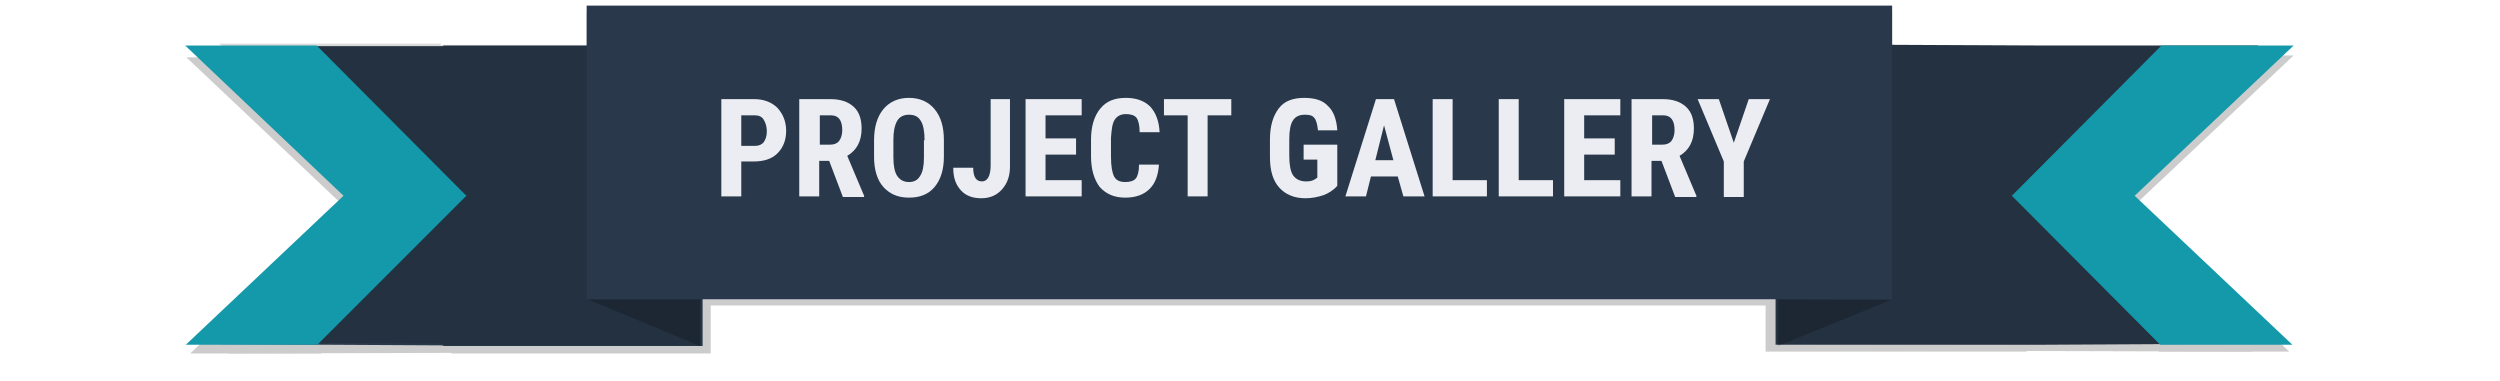
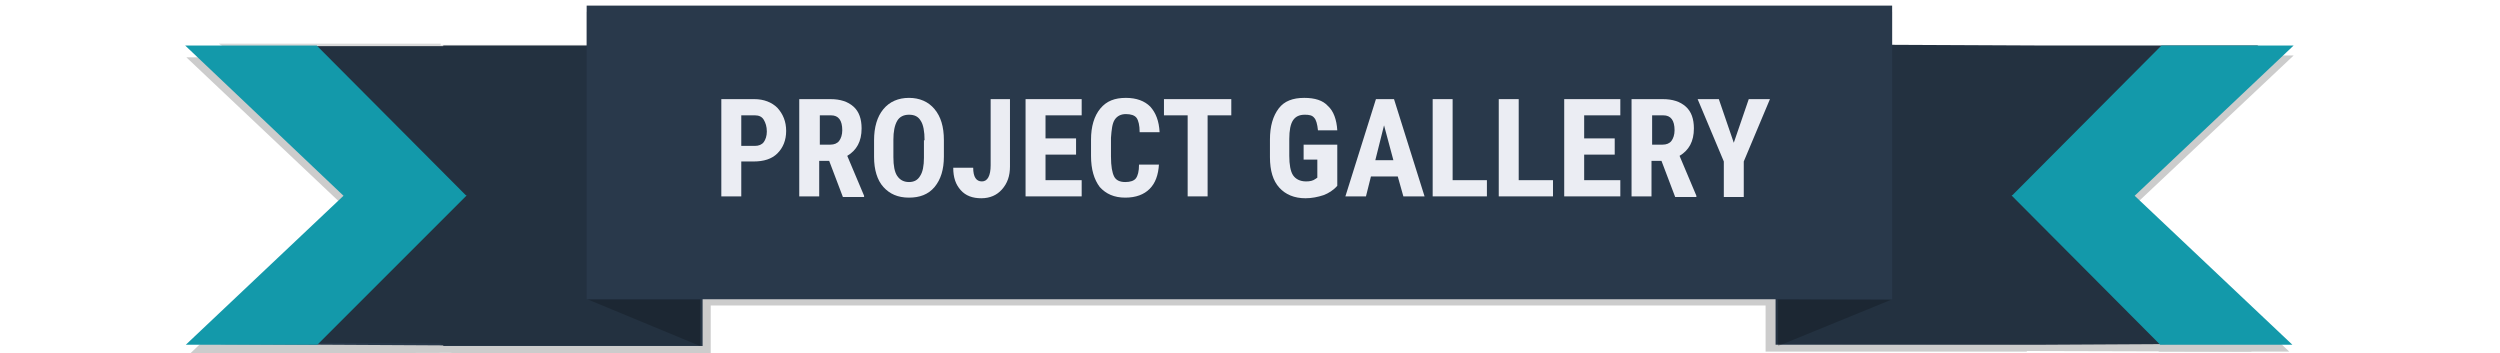
- <svg xmlns="http://www.w3.org/2000/svg" version="1.1" x="0px" y="0px" viewBox="0 0 401 61" style="enable-background:new 0 0 401 61;" xml:space="preserve">
+ <svg xmlns="http://www.w3.org/2000/svg" version="1.1" x="0px" y="0px" viewBox="0 0 401 56.5" style="enable-background:new 0 0 401 56.5;" xml:space="preserve">
  <style type="text/css">
	.st0{fill:#CCCCCC;}
	.st1{fill:#29394B;}
	.st2{opacity:0.15;}
	.st3{opacity:0.2;}
	.st4{fill:#1399AA;}
	.st5{fill:#EBEDF3;}
</style>
  <g id="Layer_5">
    <polygon class="st0" points="72.4,8.5 72.4,9 72.4,8.6 36.9,8.6 72.2,32.5 36.6,56.7 72.4,56.6 72.4,56.7 114,56.7 114,8.5  " />
    <polygon class="st0" points="75,33.2 75,33.2 74.9,33.2 51,9.2 29.9,9.2 55.3,33.2 30.5,56.7 51.5,56.7 75,33.2 75,33.2  " />
    <polygon class="st0" points="325.1,8.3 325.1,8.7 325.1,8.3 360.9,8.3 325.4,32.2 361.2,56.4 325.1,56.3 325.1,56.4 283.2,56.4    283.2,8.3  " />
    <polygon class="st0" points="322.8,33 322.7,32.9 322.9,32.9 346.7,8.9 367.9,8.9 342.4,32.9 367.2,56.4 346.3,56.4 322.8,33    322.8,33  " />
    <rect x="94.1" y="1.9" class="st0" width="209.4" height="47.1" />
  </g>
  <g id="Layer_3">
    <polygon class="st1" points="71.1,7.3 71.1,7.8 71.1,7.4 35.5,7.4 70.8,31.3 35.4,55.2 71.1,55.4 71.1,55.5 112.7,55.5 112.7,7.3     " />
    <path class="st2" d="M70.8,7.2v0.1c0,0,0,0-0.1,0l0-0.3H35.1L70.5,31L35.2,54.9l35.6,0.2v0.3h41.7V7.2H70.8z" />
    <polygon class="st3" points="112.3,48 94.2,48 112.3,55.5  " />
    <polygon class="st4" points="74.8,31.4 74.8,31.3 74.7,31.3 50.8,7.3 29.7,7.3 55.1,31.4 29.8,55.3 50.9,55.3 74.8,31.4 74.8,31.4     " />
    <polygon class="st1" points="326.9,31.3 362.2,7.3 326.7,7.3 326.7,7.3 284.8,7.1 284.8,55.3 326.4,55.3 326.4,55.3 362.2,55.1     " />
    <polygon class="st2" points="362.3,7.3 326.7,7.3 326.7,8.3 326.7,8.3 326.7,7.3 284.9,7.1 284.9,55.2 326.4,55.3 362.2,55.2    326.8,31.2  " />
    <polygon class="st3" points="285.2,48 303.3,48.1 285.2,55.5  " />
    <polygon class="st4" points="367.9,7.3 346.7,7.3 322.8,31.3 322.7,31.3 322.7,31.4 322.7,31.4 322.7,31.4 346.5,55.3 367.7,55.3    342.4,31.4  " />
  </g>
  <g id="Layer_4">
    <rect x="94.1" y="0.9" class="st1" width="209.4" height="47.1" />
    <g>
      <path class="st5" d="M118.9,26v5.5h-3.2V15.9h5.3c1.5,0,2.8,0.5,3.7,1.4c0.9,1,1.4,2.2,1.4,3.7c0,1.5-0.5,2.7-1.4,3.6    c-0.9,0.9-2.2,1.3-3.8,1.3H118.9z M118.9,23.4h2.2c0.6,0,1.1-0.2,1.4-0.6c0.3-0.4,0.5-1,0.5-1.7c0-0.8-0.2-1.4-0.5-1.9    c-0.3-0.5-0.8-0.7-1.4-0.7h-2.2V23.4z" />
      <path class="st5" d="M133,25.8h-1.6v5.7h-3.2V15.9h5c1.6,0,2.8,0.4,3.7,1.2c0.9,0.8,1.3,2,1.3,3.5c0,2.1-0.8,3.5-2.3,4.4l2.7,6.4    v0.2h-3.4L133,25.8z M131.4,23.2h1.8c0.6,0,1.1-0.2,1.4-0.6c0.3-0.4,0.5-1,0.5-1.7c0-1.6-0.6-2.4-1.8-2.4h-1.8V23.2z" />
      <path class="st5" d="M151.4,25.1c0,2.1-0.5,3.7-1.5,4.9c-1,1.2-2.4,1.7-4.1,1.7c-1.8,0-3.1-0.6-4.1-1.7c-1-1.1-1.5-2.8-1.5-4.8    v-2.7c0-2.1,0.5-3.8,1.5-5c1-1.2,2.4-1.8,4.1-1.8c1.7,0,3.1,0.6,4.1,1.8c1,1.2,1.5,2.8,1.5,5V25.1z M148.3,22.5    c0-1.4-0.2-2.5-0.6-3.1c-0.4-0.7-1-1-1.9-1c-0.8,0-1.5,0.3-1.9,1c-0.4,0.7-0.6,1.7-0.6,3v2.8c0,1.4,0.2,2.4,0.6,3    c0.4,0.6,1,1,1.9,1c0.8,0,1.4-0.3,1.8-1c0.4-0.6,0.6-1.6,0.6-2.9V22.5z" />
      <path class="st5" d="M158.8,15.9h3.2v10.8c0,1.5-0.4,2.7-1.3,3.7c-0.8,0.9-1.9,1.4-3.3,1.4c-1.4,0-2.5-0.4-3.3-1.3    c-0.8-0.9-1.2-2-1.2-3.6h3.2c0,1.5,0.5,2.2,1.4,2.2c0.9,0,1.4-0.9,1.4-2.6V15.9z" />
      <path class="st5" d="M172.6,24.8h-4.9v4.1h5.8v2.6h-9V15.9h9v2.6h-5.8v3.7h4.9V24.8z" />
      <path class="st5" d="M185.9,26.3c-0.1,1.8-0.6,3.1-1.5,4c-0.9,0.9-2.2,1.4-3.9,1.4c-1.8,0-3.1-0.6-4.1-1.7c-0.9-1.2-1.4-2.8-1.4-5    v-2.6c0-2.1,0.5-3.8,1.5-5c1-1.2,2.3-1.7,4.1-1.7c1.7,0,3,0.5,3.9,1.4c0.9,1,1.4,2.3,1.5,4.1h-3.2c0-1.1-0.2-1.9-0.5-2.3    s-0.9-0.6-1.7-0.6c-0.8,0-1.4,0.3-1.8,0.9c-0.4,0.6-0.5,1.6-0.6,2.9v3c0,1.6,0.2,2.6,0.5,3.2c0.3,0.6,0.9,0.9,1.8,0.9    c0.8,0,1.4-0.2,1.7-0.6c0.3-0.4,0.5-1.1,0.5-2.2H185.9z" />
      <path class="st5" d="M197.6,18.5h-3.9v13h-3.2v-13h-3.8v-2.6h10.8V18.5z" />
      <path class="st5" d="M214.5,29.8c-0.6,0.7-1.4,1.2-2.2,1.5c-0.9,0.3-1.9,0.5-2.9,0.5c-1.8,0-3.2-0.6-4.2-1.7    c-1-1.1-1.5-2.7-1.5-4.9v-2.8c0-2.2,0.5-3.8,1.4-5c0.9-1.2,2.3-1.7,4.1-1.7c1.7,0,3,0.4,3.8,1.3c0.9,0.8,1.4,2.2,1.5,3.9h-3.1    c-0.1-1-0.3-1.7-0.6-2c-0.3-0.4-0.8-0.5-1.5-0.5c-0.9,0-1.5,0.3-1.9,0.9s-0.6,1.6-0.6,3V25c0,1.4,0.2,2.5,0.6,3.1    c0.4,0.6,1.1,1,2.1,1c0.6,0,1.1-0.1,1.5-0.4l0.3-0.2v-2.9h-2.2v-2.4h5.4V29.8z" />
      <path class="st5" d="M224.2,28.3h-4.3l-0.8,3.2h-3.3l4.9-15.6h2.9l4.9,15.6h-3.4L224.2,28.3z M220.6,25.7h2.9l-1.5-5.6L220.6,25.7    z" />
      <path class="st5" d="M233,28.9h5.5v2.6h-8.7V15.9h3.2V28.9z" />
      <path class="st5" d="M243.6,28.9h5.5v2.6h-8.7V15.9h3.2V28.9z" />
      <path class="st5" d="M259,24.8h-4.9v4.1h5.8v2.6h-9V15.9h9v2.6h-5.8v3.7h4.9V24.8z" />
      <path class="st5" d="M266.5,25.8h-1.6v5.7h-3.2V15.9h5c1.6,0,2.8,0.4,3.7,1.2c0.9,0.8,1.3,2,1.3,3.5c0,2.1-0.8,3.5-2.3,4.4    l2.7,6.4v0.2h-3.4L266.5,25.8z M264.9,23.2h1.8c0.6,0,1.1-0.2,1.4-0.6s0.5-1,0.5-1.7c0-1.6-0.6-2.4-1.8-2.4h-1.8V23.2z" />
      <path class="st5" d="M278.1,22.9l2.4-7h3.4l-4.2,10v5.7h-3.2v-5.7l-4.2-10h3.4L278.1,22.9z" />
    </g>
  </g>
</svg>
